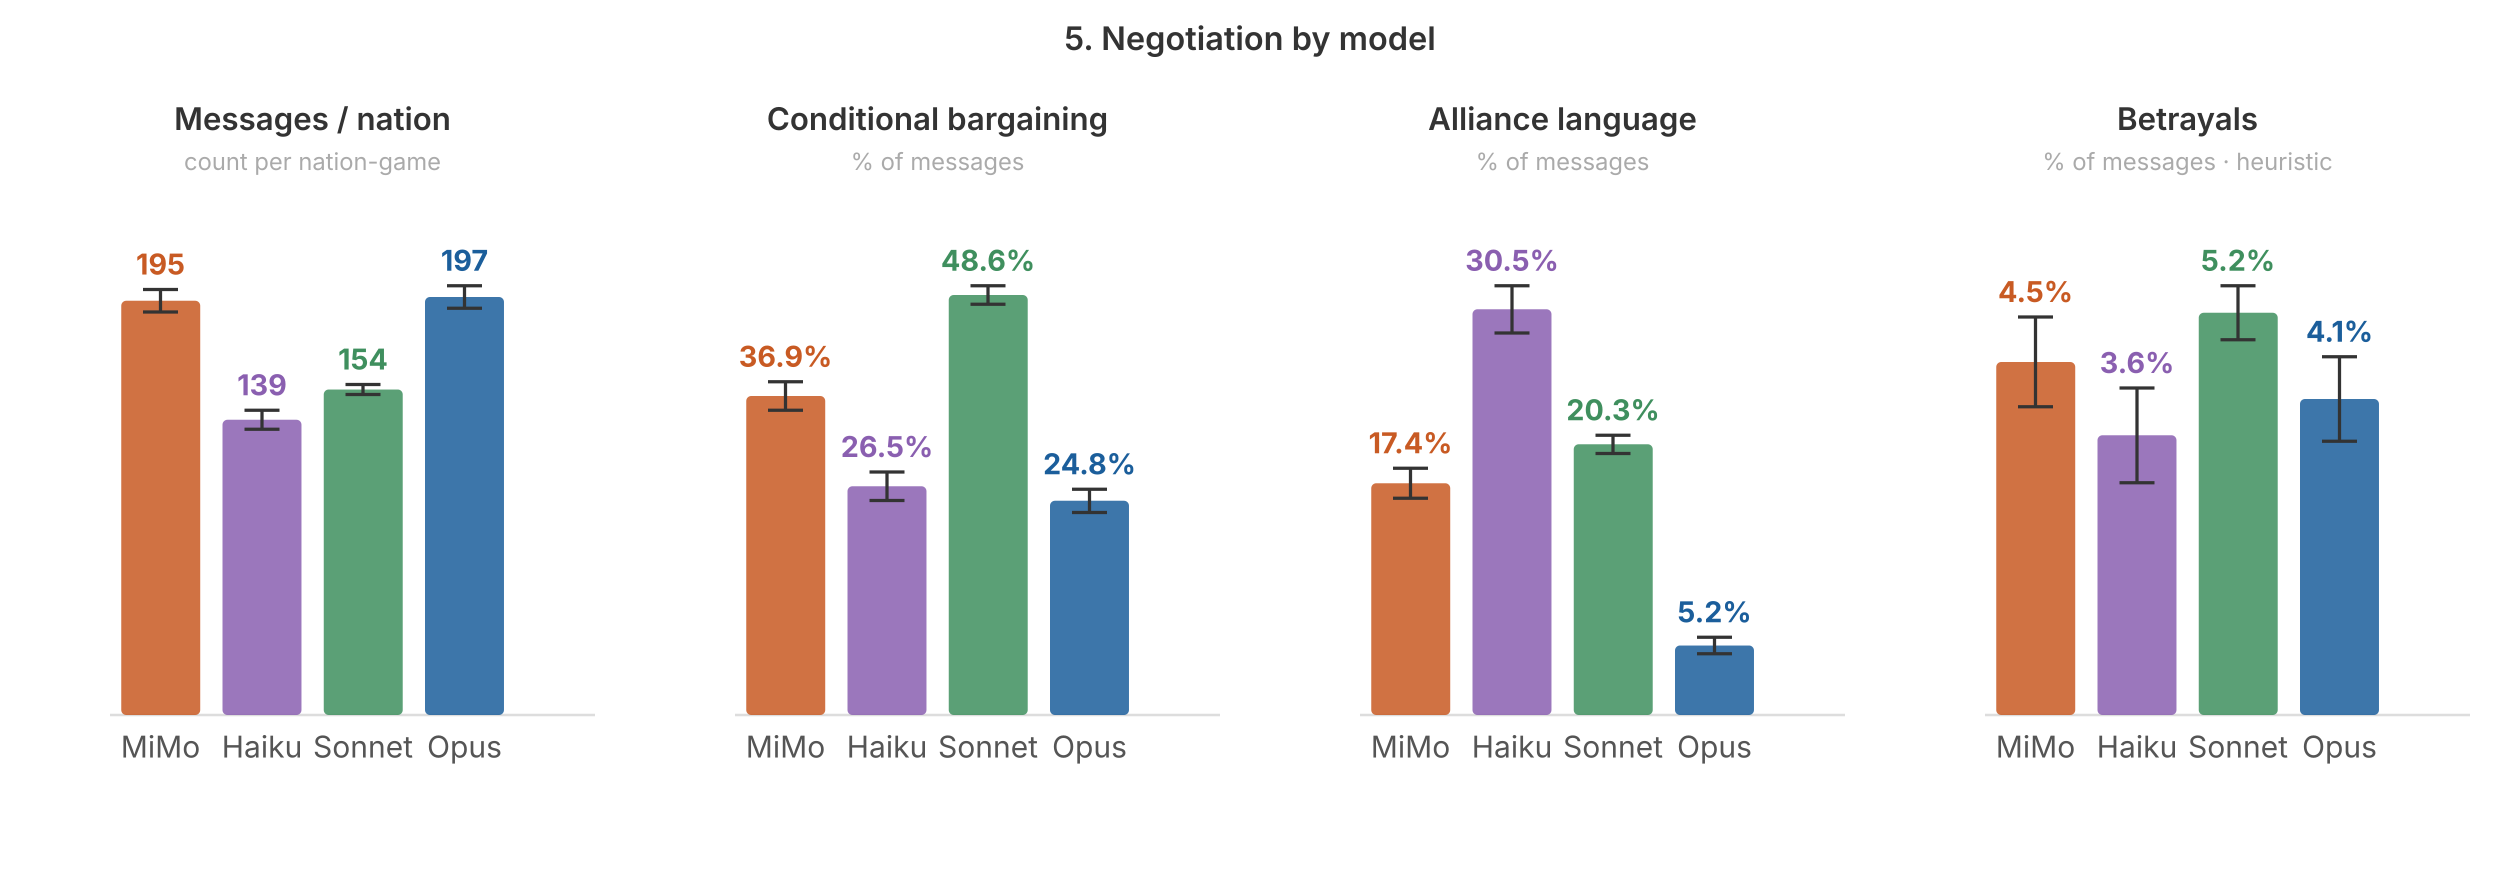
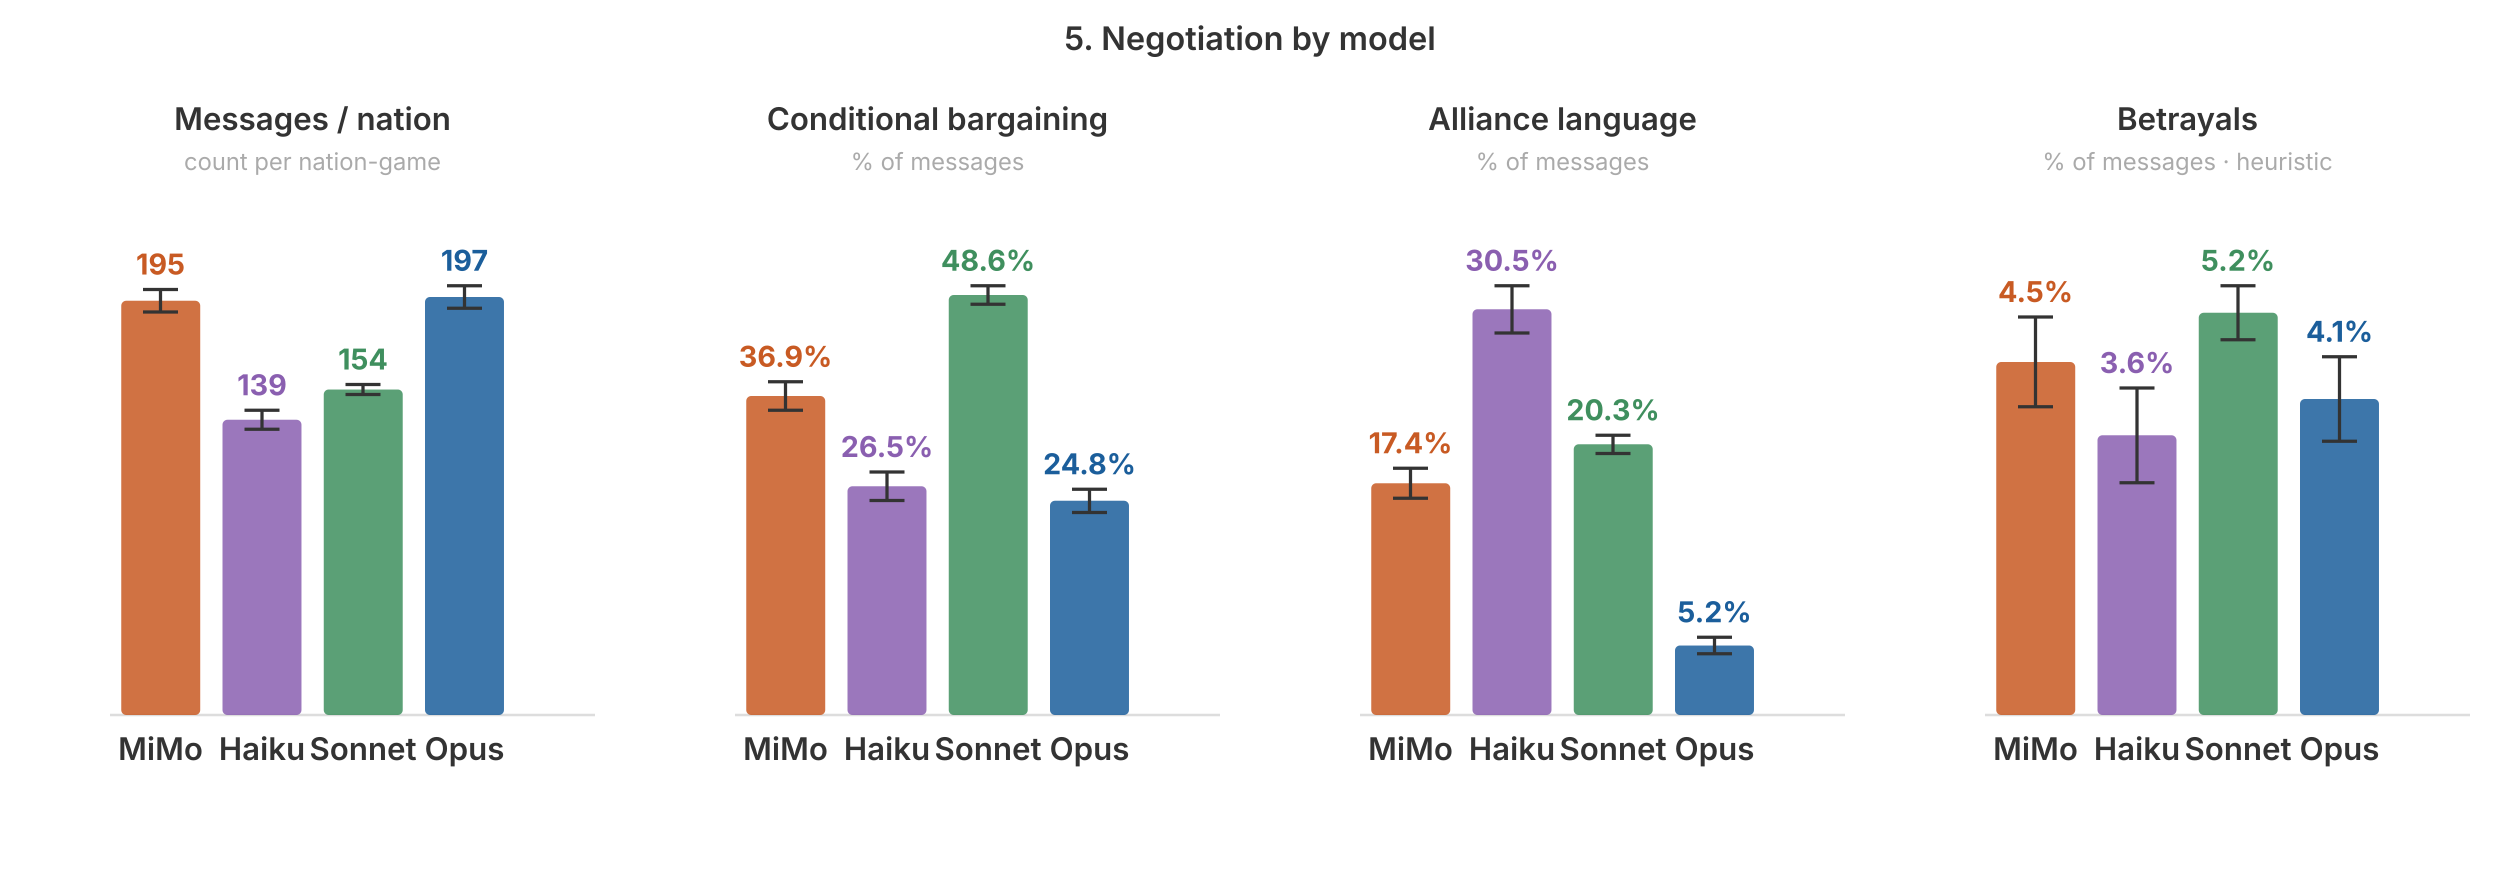
<svg xmlns="http://www.w3.org/2000/svg" viewBox="0 0 1000 350" font-family="-apple-system, system-ui, sans-serif" width="1000" height="350">
  <text x="500" y="20" text-anchor="middle" font-size="13" font-weight="600" fill="#333">5. Negotiation by model</text>
  <text x="125" y="52" text-anchor="middle" font-size="12.5" font-weight="600" fill="#333">Messages / nation</text>
  <text x="125" y="68" text-anchor="middle" font-size="9.5" fill="#aaa">count per nation-game</text>
  <line x1="44" y1="286" x2="238" y2="286" stroke="#ddd" stroke-width="1" />
  <rect x="48.5" y="120.3" width="31.59" height="165.7" rx="2" fill="#c85a23" fill-opacity="0.85" />
  <line x1="64.2" y1="115.8" x2="64.2" y2="124.8" stroke="#333" stroke-width="1.3" />
  <line x1="57.2" y1="115.8" x2="71.2" y2="115.8" stroke="#333" stroke-width="1.3" />
  <line x1="57.2" y1="124.8" x2="71.2" y2="124.8" stroke="#333" stroke-width="1.3" />
  <text x="64.2" y="109.8" text-anchor="middle" font-size="11.5" font-weight="700" fill="#c85a23">195</text>
-   <text x="64.2" y="303.0" text-anchor="middle" font-size="12" fill="#555">MiMo</text>
+   <text x="64.2" y="304.0" text-anchor="middle" font-size="12.5" font-weight="600" fill="#333">MiMo</text>
  <rect x="89.0" y="167.9" width="31.59" height="118.1" rx="2" fill="#8a5fb0" fill-opacity="0.85" />
  <line x1="104.8" y1="164.1" x2="104.8" y2="171.7" stroke="#333" stroke-width="1.3" />
  <line x1="97.8" y1="164.1" x2="111.8" y2="164.1" stroke="#333" stroke-width="1.3" />
  <line x1="97.8" y1="171.7" x2="111.8" y2="171.7" stroke="#333" stroke-width="1.3" />
  <text x="104.8" y="158.1" text-anchor="middle" font-size="11.5" font-weight="700" fill="#8a5fb0">139</text>
-   <text x="104.8" y="303.0" text-anchor="middle" font-size="12" fill="#555">Haiku</text>
+   <text x="104.8" y="304.0" text-anchor="middle" font-size="12.5" font-weight="600" fill="#333">Haiku</text>
  <rect x="129.5" y="155.8" width="31.59" height="130.2" rx="2" fill="#3f8f5e" fill-opacity="0.85" />
  <line x1="145.2" y1="153.8" x2="145.2" y2="157.8" stroke="#333" stroke-width="1.3" />
  <line x1="138.2" y1="153.8" x2="152.2" y2="153.8" stroke="#333" stroke-width="1.3" />
  <line x1="138.2" y1="157.8" x2="152.2" y2="157.8" stroke="#333" stroke-width="1.3" />
  <text x="145.2" y="147.8" text-anchor="middle" font-size="11.5" font-weight="700" fill="#3f8f5e">154</text>
-   <text x="145.2" y="303.0" text-anchor="middle" font-size="12" fill="#555">Sonnet</text>
+   <text x="145.2" y="304.0" text-anchor="middle" font-size="12.5" font-weight="600" fill="#333">Sonnet</text>
  <rect x="170.0" y="118.8" width="31.59" height="167.2" rx="2" fill="#1b5e9b" fill-opacity="0.85" />
  <line x1="185.8" y1="114.3" x2="185.8" y2="123.3" stroke="#333" stroke-width="1.3" />
  <line x1="178.8" y1="114.3" x2="192.8" y2="114.3" stroke="#333" stroke-width="1.3" />
  <line x1="178.8" y1="123.3" x2="192.8" y2="123.3" stroke="#333" stroke-width="1.3" />
  <text x="185.8" y="108.3" text-anchor="middle" font-size="11.5" font-weight="700" fill="#1b5e9b">197</text>
-   <text x="185.8" y="303.0" text-anchor="middle" font-size="12" fill="#555">Opus</text>
+   <text x="185.8" y="304.0" text-anchor="middle" font-size="12.5" font-weight="600" fill="#333">Opus</text>
  <text x="375" y="52" text-anchor="middle" font-size="12.5" font-weight="600" fill="#333">Conditional bargaining</text>
  <text x="375" y="68" text-anchor="middle" font-size="9.5" fill="#aaa">% of messages</text>
  <line x1="294" y1="286" x2="488" y2="286" stroke="#ddd" stroke-width="1" />
  <rect x="298.5" y="158.4" width="31.59" height="127.6" rx="2" fill="#c85a23" fill-opacity="0.85" />
  <line x1="314.2" y1="152.7" x2="314.2" y2="164.1" stroke="#333" stroke-width="1.3" />
  <line x1="307.2" y1="152.7" x2="321.2" y2="152.7" stroke="#333" stroke-width="1.3" />
  <line x1="307.2" y1="164.1" x2="321.2" y2="164.1" stroke="#333" stroke-width="1.3" />
  <text x="314.2" y="146.7" text-anchor="middle" font-size="11.5" font-weight="700" fill="#c85a23">36.9%</text>
-   <text x="314.2" y="303.0" text-anchor="middle" font-size="12" fill="#555">MiMo</text>
+   <text x="314.2" y="304.0" text-anchor="middle" font-size="12.5" font-weight="600" fill="#333">MiMo</text>
  <rect x="339.0" y="194.5" width="31.59" height="91.5" rx="2" fill="#8a5fb0" fill-opacity="0.85" />
  <line x1="354.8" y1="188.8" x2="354.8" y2="200.2" stroke="#333" stroke-width="1.3" />
  <line x1="347.8" y1="188.8" x2="361.8" y2="188.8" stroke="#333" stroke-width="1.3" />
  <line x1="347.8" y1="200.2" x2="361.8" y2="200.2" stroke="#333" stroke-width="1.3" />
  <text x="354.8" y="182.8" text-anchor="middle" font-size="11.5" font-weight="700" fill="#8a5fb0">26.5%</text>
-   <text x="354.8" y="303.0" text-anchor="middle" font-size="12" fill="#555">Haiku</text>
+   <text x="354.8" y="304.0" text-anchor="middle" font-size="12.5" font-weight="600" fill="#333">Haiku</text>
  <rect x="379.5" y="118.0" width="31.59" height="168.0" rx="2" fill="#3f8f5e" fill-opacity="0.85" />
  <line x1="395.2" y1="114.3" x2="395.2" y2="121.7" stroke="#333" stroke-width="1.3" />
  <line x1="388.2" y1="114.3" x2="402.2" y2="114.3" stroke="#333" stroke-width="1.3" />
  <line x1="388.2" y1="121.7" x2="402.2" y2="121.7" stroke="#333" stroke-width="1.3" />
  <text x="395.2" y="108.3" text-anchor="middle" font-size="11.5" font-weight="700" fill="#3f8f5e">48.6%</text>
-   <text x="395.2" y="303.0" text-anchor="middle" font-size="12" fill="#555">Sonnet</text>
+   <text x="395.2" y="304.0" text-anchor="middle" font-size="12.5" font-weight="600" fill="#333">Sonnet</text>
  <rect x="420.0" y="200.3" width="31.59" height="85.7" rx="2" fill="#1b5e9b" fill-opacity="0.85" />
  <line x1="435.8" y1="195.7" x2="435.8" y2="205.0" stroke="#333" stroke-width="1.3" />
  <line x1="428.8" y1="195.7" x2="442.8" y2="195.7" stroke="#333" stroke-width="1.3" />
  <line x1="428.8" y1="205.0" x2="442.8" y2="205.0" stroke="#333" stroke-width="1.3" />
  <text x="435.8" y="189.7" text-anchor="middle" font-size="11.5" font-weight="700" fill="#1b5e9b">24.8%</text>
-   <text x="435.8" y="303.0" text-anchor="middle" font-size="12" fill="#555">Opus</text>
+   <text x="435.8" y="304.0" text-anchor="middle" font-size="12.5" font-weight="600" fill="#333">Opus</text>
  <text x="625" y="52" text-anchor="middle" font-size="12.5" font-weight="600" fill="#333">Alliance language</text>
  <text x="625" y="68" text-anchor="middle" font-size="9.5" fill="#aaa">% of messages</text>
  <line x1="544" y1="286" x2="738" y2="286" stroke="#ddd" stroke-width="1" />
  <rect x="548.5" y="193.3" width="31.59" height="92.7" rx="2" fill="#c85a23" fill-opacity="0.85" />
  <line x1="564.2" y1="187.3" x2="564.2" y2="199.3" stroke="#333" stroke-width="1.3" />
  <line x1="557.2" y1="187.3" x2="571.2" y2="187.3" stroke="#333" stroke-width="1.3" />
  <line x1="557.2" y1="199.3" x2="571.2" y2="199.3" stroke="#333" stroke-width="1.3" />
  <text x="564.2" y="181.3" text-anchor="middle" font-size="11.5" font-weight="700" fill="#c85a23">17.4%</text>
-   <text x="564.2" y="303.0" text-anchor="middle" font-size="12" fill="#555">MiMo</text>
+   <text x="564.2" y="304.0" text-anchor="middle" font-size="12.5" font-weight="600" fill="#333">MiMo</text>
  <rect x="589.0" y="123.7" width="31.59" height="162.3" rx="2" fill="#8a5fb0" fill-opacity="0.85" />
  <line x1="604.8" y1="114.3" x2="604.8" y2="133.2" stroke="#333" stroke-width="1.3" />
  <line x1="597.8" y1="114.3" x2="611.8" y2="114.3" stroke="#333" stroke-width="1.3" />
  <line x1="597.8" y1="133.2" x2="611.8" y2="133.2" stroke="#333" stroke-width="1.3" />
  <text x="604.8" y="108.3" text-anchor="middle" font-size="11.5" font-weight="700" fill="#8a5fb0">30.5%</text>
-   <text x="604.8" y="303.0" text-anchor="middle" font-size="12" fill="#555">Haiku</text>
+   <text x="604.8" y="304.0" text-anchor="middle" font-size="12.5" font-weight="600" fill="#333">Haiku</text>
  <rect x="629.5" y="177.7" width="31.59" height="108.3" rx="2" fill="#3f8f5e" fill-opacity="0.85" />
  <line x1="645.2" y1="174.1" x2="645.2" y2="181.4" stroke="#333" stroke-width="1.3" />
  <line x1="638.2" y1="174.1" x2="652.2" y2="174.1" stroke="#333" stroke-width="1.3" />
  <line x1="638.2" y1="181.4" x2="652.2" y2="181.4" stroke="#333" stroke-width="1.3" />
  <text x="645.2" y="168.1" text-anchor="middle" font-size="11.5" font-weight="700" fill="#3f8f5e">20.3%</text>
-   <text x="645.2" y="303.0" text-anchor="middle" font-size="12" fill="#555">Sonnet</text>
+   <text x="645.2" y="304.0" text-anchor="middle" font-size="12.5" font-weight="600" fill="#333">Sonnet</text>
  <rect x="670.0" y="258.2" width="31.59" height="27.8" rx="2" fill="#1b5e9b" fill-opacity="0.85" />
  <line x1="685.8" y1="254.9" x2="685.8" y2="261.5" stroke="#333" stroke-width="1.3" />
  <line x1="678.8" y1="254.9" x2="692.8" y2="254.9" stroke="#333" stroke-width="1.3" />
  <line x1="678.8" y1="261.5" x2="692.8" y2="261.5" stroke="#333" stroke-width="1.3" />
  <text x="685.8" y="248.9" text-anchor="middle" font-size="11.5" font-weight="700" fill="#1b5e9b">5.2%</text>
-   <text x="685.8" y="303.0" text-anchor="middle" font-size="12" fill="#555">Opus</text>
+   <text x="685.8" y="304.0" text-anchor="middle" font-size="12.5" font-weight="600" fill="#333">Opus</text>
  <text x="875" y="52" text-anchor="middle" font-size="12.5" font-weight="600" fill="#333">Betrayals</text>
  <text x="875" y="68" text-anchor="middle" font-size="9.5" fill="#aaa">% of messages · heuristic</text>
  <line x1="794" y1="286" x2="988" y2="286" stroke="#ddd" stroke-width="1" />
  <rect x="798.5" y="144.8" width="31.59" height="141.2" rx="2" fill="#c85a23" fill-opacity="0.85" />
  <line x1="814.2" y1="126.8" x2="814.2" y2="162.7" stroke="#333" stroke-width="1.3" />
  <line x1="807.2" y1="126.8" x2="821.2" y2="126.8" stroke="#333" stroke-width="1.3" />
  <line x1="807.2" y1="162.7" x2="821.2" y2="162.7" stroke="#333" stroke-width="1.3" />
  <text x="814.2" y="120.8" text-anchor="middle" font-size="11.5" font-weight="700" fill="#c85a23">4.5%</text>
-   <text x="814.2" y="303.0" text-anchor="middle" font-size="12" fill="#555">MiMo</text>
+   <text x="814.2" y="304.0" text-anchor="middle" font-size="12.5" font-weight="600" fill="#333">MiMo</text>
  <rect x="839.0" y="174.1" width="31.59" height="111.9" rx="2" fill="#8a5fb0" fill-opacity="0.85" />
  <line x1="854.8" y1="155.2" x2="854.8" y2="193.1" stroke="#333" stroke-width="1.3" />
  <line x1="847.8" y1="155.2" x2="861.8" y2="155.2" stroke="#333" stroke-width="1.3" />
  <line x1="847.8" y1="193.1" x2="861.8" y2="193.1" stroke="#333" stroke-width="1.3" />
  <text x="854.8" y="149.2" text-anchor="middle" font-size="11.5" font-weight="700" fill="#8a5fb0">3.6%</text>
-   <text x="854.8" y="303.0" text-anchor="middle" font-size="12" fill="#555">Haiku</text>
+   <text x="854.8" y="304.0" text-anchor="middle" font-size="12.5" font-weight="600" fill="#333">Haiku</text>
  <rect x="879.5" y="125.1" width="31.59" height="160.9" rx="2" fill="#3f8f5e" fill-opacity="0.85" />
  <line x1="895.2" y1="114.3" x2="895.2" y2="135.9" stroke="#333" stroke-width="1.3" />
  <line x1="888.2" y1="114.3" x2="902.2" y2="114.3" stroke="#333" stroke-width="1.3" />
  <line x1="888.2" y1="135.9" x2="902.2" y2="135.9" stroke="#333" stroke-width="1.3" />
  <text x="895.2" y="108.3" text-anchor="middle" font-size="11.5" font-weight="700" fill="#3f8f5e">5.2%</text>
-   <text x="895.2" y="303.0" text-anchor="middle" font-size="12" fill="#555">Sonnet</text>
+   <text x="895.2" y="304.0" text-anchor="middle" font-size="12.5" font-weight="600" fill="#333">Sonnet</text>
  <rect x="920.0" y="159.6" width="31.59" height="126.4" rx="2" fill="#1b5e9b" fill-opacity="0.85" />
  <line x1="935.8" y1="142.7" x2="935.8" y2="176.5" stroke="#333" stroke-width="1.3" />
  <line x1="928.8" y1="142.7" x2="942.8" y2="142.7" stroke="#333" stroke-width="1.3" />
  <line x1="928.8" y1="176.5" x2="942.8" y2="176.5" stroke="#333" stroke-width="1.3" />
  <text x="935.8" y="136.7" text-anchor="middle" font-size="11.5" font-weight="700" fill="#1b5e9b">4.1%</text>
-   <text x="935.8" y="303.0" text-anchor="middle" font-size="12" fill="#555">Opus</text>
+   <text x="935.8" y="304.0" text-anchor="middle" font-size="12.5" font-weight="600" fill="#333">Opus</text>
</svg>
